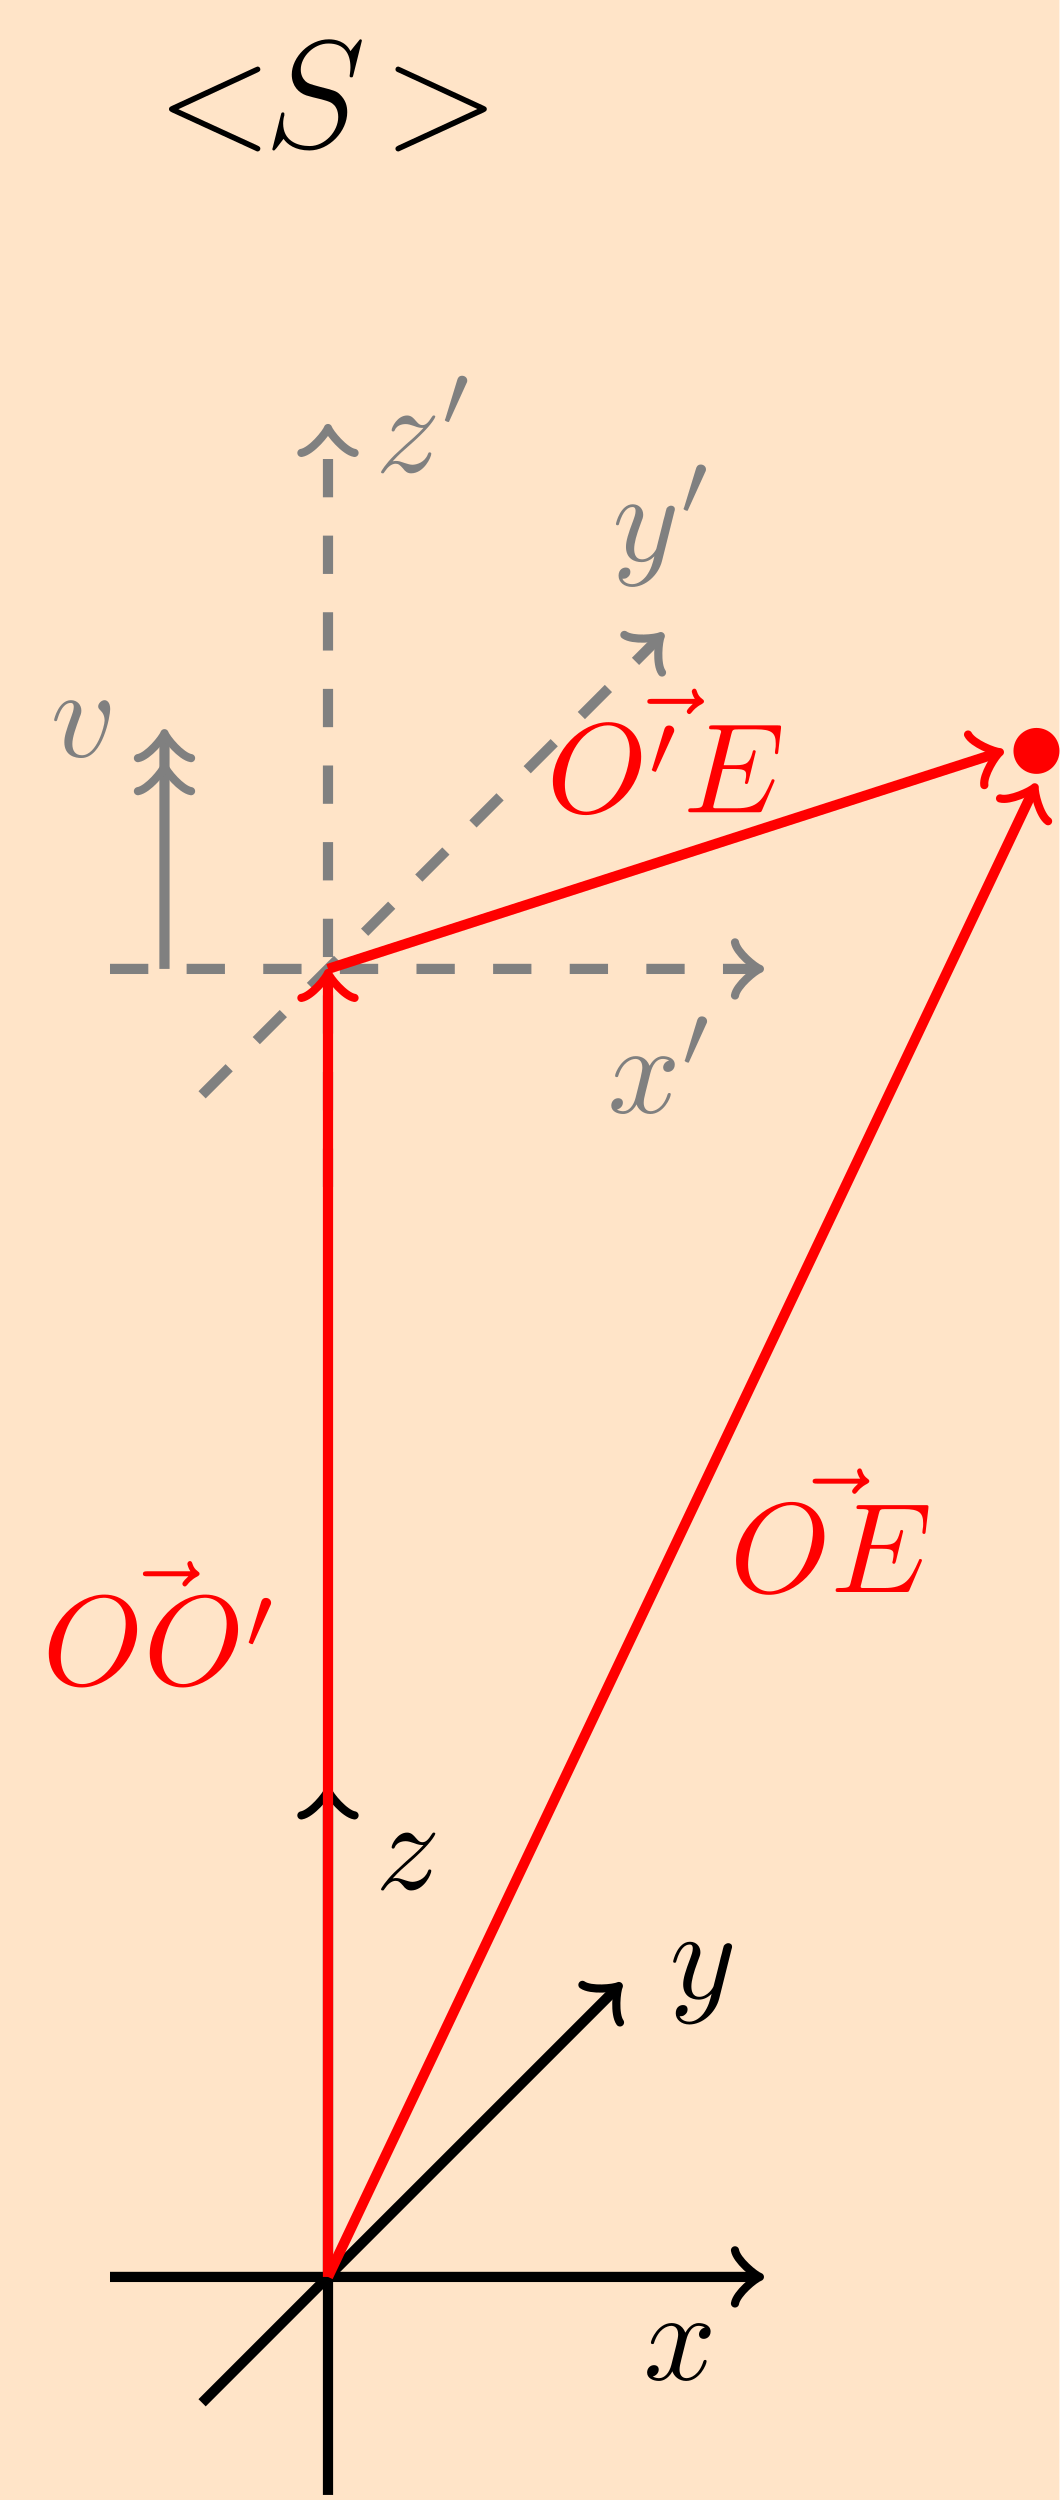
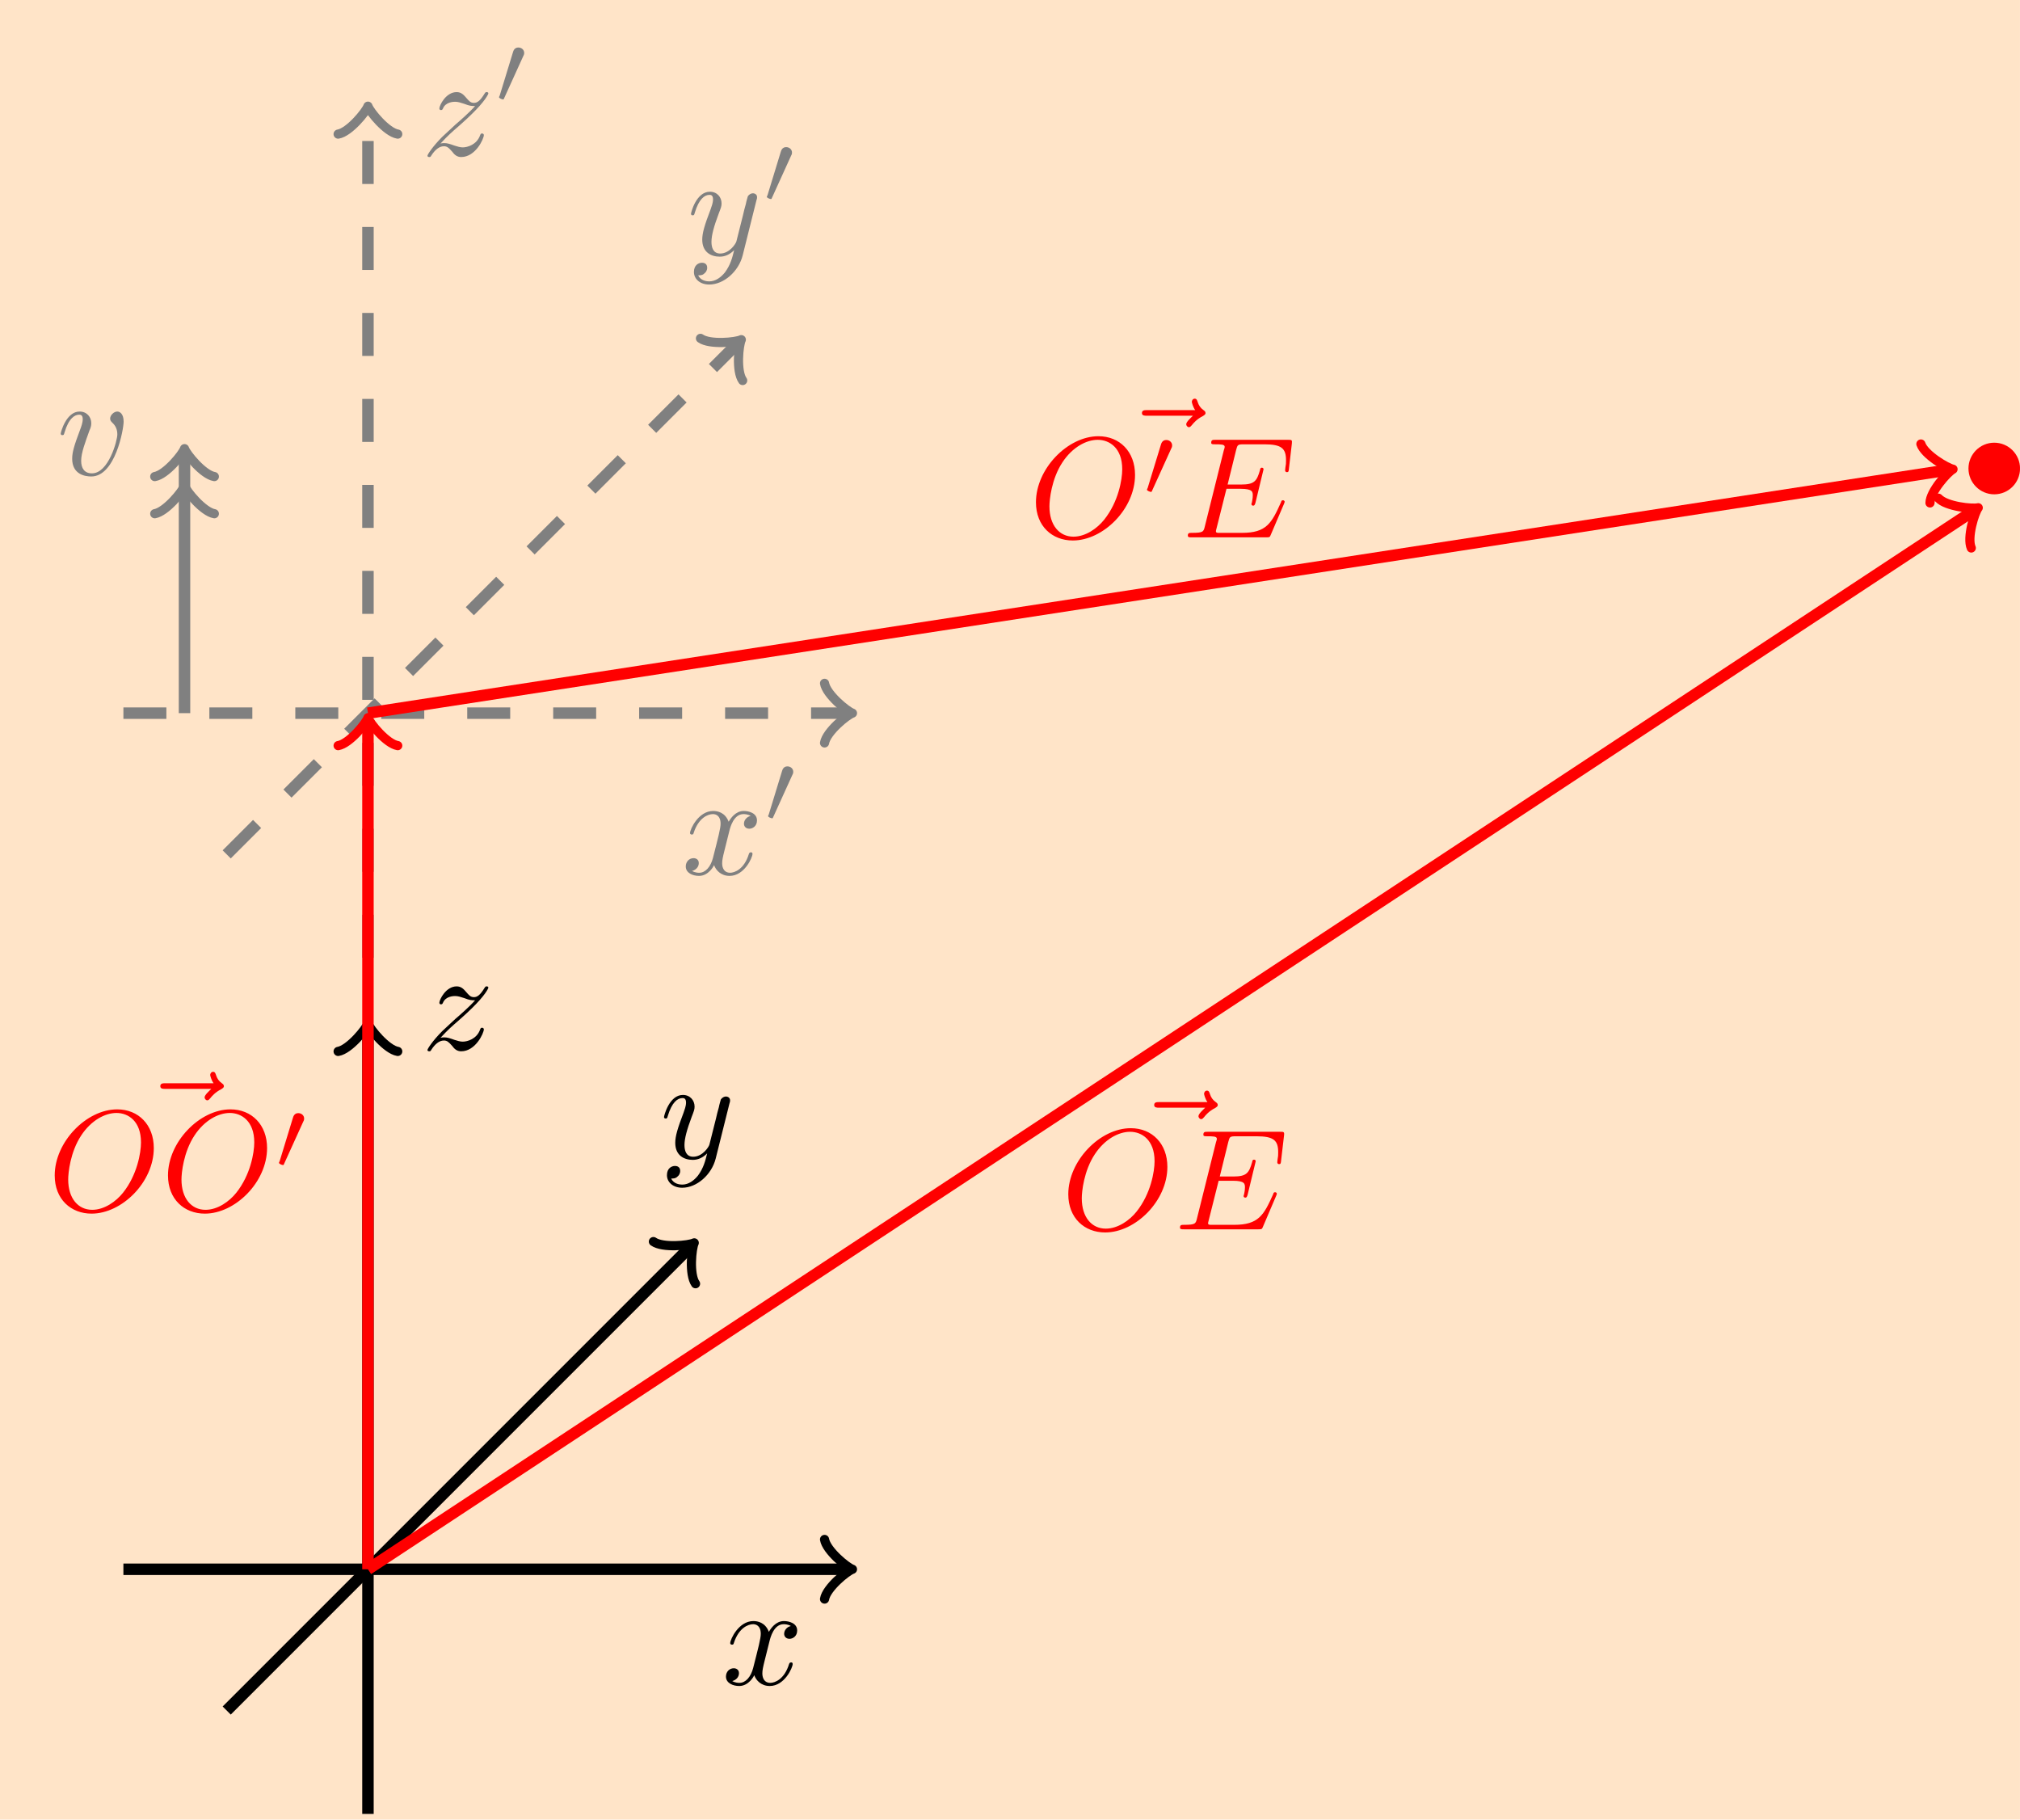
- <svg xmlns="http://www.w3.org/2000/svg" xmlns:xlink="http://www.w3.org/1999/xlink" width="82.656pt" height="195.049pt" viewBox="0 0 82.656 195.049" version="1.1">
+ <svg xmlns="http://www.w3.org/2000/svg" xmlns:xlink="http://www.w3.org/1999/xlink" width="140.482pt" height="126.518pt" viewBox="0 0 140.482 126.518" version="1.1">
  <defs>
    <g>
      <symbol overflow="visible" id="glyph0-0">
        <path style="stroke:none;" d="" />
      </symbol>
      <symbol overflow="visible" id="glyph0-1">
-         <path style="stroke:none;" d="M 7.875 -5.828 C 8.094 -5.922 8.109 -6 8.109 -6.078 C 8.109 -6.203 8.016 -6.297 7.891 -6.297 C 7.859 -6.297 7.859 -6.281 7.688 -6.219 L 1.219 -3.234 C 1 -3.141 0.984 -3.062 0.984 -2.984 C 0.984 -2.906 0.984 -2.828 1.219 -2.719 L 7.688 0.25 C 7.844 0.328 7.859 0.328 7.891 0.328 C 8.016 0.328 8.109 0.234 8.109 0.109 C 8.109 0.031 8.094 -0.047 7.875 -0.141 L 1.719 -2.969 Z M 7.875 -5.828 " />
+         <path style="stroke:none;" d="M 3.328 -3.016 C 3.391 -3.266 3.625 -4.188 4.312 -4.188 C 4.359 -4.188 4.609 -4.188 4.812 -4.062 C 4.531 -4 4.344 -3.766 4.344 -3.516 C 4.344 -3.359 4.453 -3.172 4.719 -3.172 C 4.938 -3.172 5.25 -3.344 5.25 -3.75 C 5.25 -4.266 4.672 -4.406 4.328 -4.406 C 3.75 -4.406 3.406 -3.875 3.281 -3.656 C 3.031 -4.312 2.5 -4.406 2.203 -4.406 C 1.172 -4.406 0.594 -3.125 0.594 -2.875 C 0.594 -2.766 0.703 -2.766 0.719 -2.766 C 0.797 -2.766 0.828 -2.797 0.844 -2.875 C 1.188 -3.938 1.844 -4.188 2.188 -4.188 C 2.375 -4.188 2.719 -4.094 2.719 -3.516 C 2.719 -3.203 2.547 -2.547 2.188 -1.141 C 2.031 -0.531 1.672 -0.109 1.234 -0.109 C 1.172 -0.109 0.953 -0.109 0.734 -0.234 C 0.984 -0.297 1.203 -0.5 1.203 -0.781 C 1.203 -1.047 0.984 -1.125 0.844 -1.125 C 0.531 -1.125 0.297 -0.875 0.297 -0.547 C 0.297 -0.094 0.781 0.109 1.219 0.109 C 1.891 0.109 2.25 -0.594 2.266 -0.641 C 2.391 -0.281 2.75 0.109 3.344 0.109 C 4.375 0.109 4.938 -1.172 4.938 -1.422 C 4.938 -1.531 4.859 -1.531 4.828 -1.531 C 4.734 -1.531 4.719 -1.484 4.688 -1.422 C 4.359 -0.344 3.688 -0.109 3.375 -0.109 C 2.984 -0.109 2.828 -0.422 2.828 -0.766 C 2.828 -0.984 2.875 -1.203 2.984 -1.641 Z M 3.328 -3.016 " />
      </symbol>
      <symbol overflow="visible" id="glyph0-2">
-         <path style="stroke:none;" d="M 7.594 -8.312 C 7.594 -8.422 7.5 -8.422 7.484 -8.422 C 7.438 -8.422 7.422 -8.406 7.281 -8.219 C 7.203 -8.141 6.719 -7.516 6.703 -7.5 C 6.312 -8.281 5.516 -8.422 5.016 -8.422 C 3.5 -8.422 2.125 -7.031 2.125 -5.672 C 2.125 -4.781 2.672 -4.25 3.25 -4.047 C 3.375 -4 4.094 -3.812 4.453 -3.734 C 5.062 -3.562 5.219 -3.516 5.469 -3.25 C 5.516 -3.188 5.75 -2.922 5.75 -2.359 C 5.75 -1.25 4.719 -0.094 3.531 -0.094 C 2.547 -0.094 1.453 -0.516 1.453 -1.859 C 1.453 -2.078 1.5 -2.359 1.547 -2.484 C 1.547 -2.516 1.547 -2.578 1.547 -2.609 C 1.547 -2.656 1.531 -2.719 1.438 -2.719 C 1.328 -2.719 1.312 -2.688 1.266 -2.484 L 0.656 -0.031 C 0.656 -0.031 0.609 0.125 0.609 0.141 C 0.609 0.25 0.703 0.25 0.734 0.25 C 0.781 0.25 0.781 0.234 0.938 0.062 L 1.484 -0.656 C 1.766 -0.234 2.391 0.25 3.5 0.25 C 5.047 0.25 6.453 -1.25 6.453 -2.734 C 6.453 -3.234 6.328 -3.688 5.875 -4.125 C 5.625 -4.375 5.422 -4.438 4.312 -4.719 C 3.516 -4.938 3.406 -4.969 3.188 -5.156 C 2.984 -5.359 2.828 -5.656 2.828 -6.062 C 2.828 -7.062 3.844 -8.094 4.984 -8.094 C 6.156 -8.094 6.703 -7.375 6.703 -6.234 C 6.703 -5.922 6.641 -5.609 6.641 -5.562 C 6.641 -5.453 6.734 -5.453 6.781 -5.453 C 6.891 -5.453 6.891 -5.484 6.938 -5.672 Z M 7.594 -8.312 " />
+         <path style="stroke:none;" d="M 1.328 -0.828 C 1.859 -1.406 2.156 -1.656 2.516 -1.969 C 2.516 -1.969 3.125 -2.5 3.484 -2.859 C 4.438 -3.781 4.656 -4.266 4.656 -4.312 C 4.656 -4.406 4.562 -4.406 4.547 -4.406 C 4.469 -4.406 4.453 -4.391 4.391 -4.297 C 4.094 -3.812 3.891 -3.656 3.656 -3.656 C 3.406 -3.656 3.297 -3.812 3.141 -3.984 C 2.953 -4.203 2.781 -4.406 2.453 -4.406 C 1.703 -4.406 1.25 -3.484 1.25 -3.266 C 1.25 -3.219 1.281 -3.156 1.359 -3.156 C 1.453 -3.156 1.469 -3.203 1.5 -3.266 C 1.688 -3.734 2.266 -3.734 2.344 -3.734 C 2.547 -3.734 2.734 -3.672 2.969 -3.594 C 3.375 -3.438 3.484 -3.438 3.734 -3.438 C 3.375 -3.016 2.547 -2.297 2.359 -2.141 L 1.453 -1.297 C 0.781 -0.625 0.422 -0.062 0.422 0.016 C 0.422 0.109 0.531 0.109 0.547 0.109 C 0.625 0.109 0.641 0.094 0.703 -0.016 C 0.938 -0.375 1.234 -0.641 1.562 -0.641 C 1.781 -0.641 1.891 -0.547 2.141 -0.266 C 2.297 -0.047 2.484 0.109 2.766 0.109 C 3.766 0.109 4.344 -1.156 4.344 -1.422 C 4.344 -1.469 4.297 -1.531 4.219 -1.531 C 4.125 -1.531 4.109 -1.469 4.078 -1.391 C 3.844 -0.75 3.203 -0.562 2.875 -0.562 C 2.688 -0.562 2.5 -0.625 2.297 -0.688 C 1.953 -0.812 1.797 -0.859 1.594 -0.859 C 1.578 -0.859 1.422 -0.859 1.328 -0.828 Z M 1.328 -0.828 " />
      </symbol>
      <symbol overflow="visible" id="glyph0-3">
-         <path style="stroke:none;" d="M 7.875 -2.719 C 8.109 -2.828 8.109 -2.906 8.109 -2.984 C 8.109 -3.062 8.094 -3.141 7.875 -3.234 L 1.406 -6.219 C 1.25 -6.281 1.234 -6.297 1.203 -6.297 C 1.062 -6.297 0.984 -6.188 0.984 -6.078 C 0.984 -5.938 1.078 -5.891 1.234 -5.828 L 7.375 -2.984 L 1.219 -0.141 C 0.984 -0.031 0.984 0.047 0.984 0.125 C 0.984 0.219 1.062 0.328 1.203 0.328 C 1.234 0.328 1.25 0.328 1.406 0.25 Z M 7.875 -2.719 " />
+         <path style="stroke:none;" d="M 4.844 -3.797 C 4.891 -3.938 4.891 -3.953 4.891 -4.031 C 4.891 -4.203 4.75 -4.297 4.594 -4.297 C 4.5 -4.297 4.344 -4.234 4.25 -4.094 C 4.234 -4.031 4.141 -3.734 4.109 -3.547 C 4.031 -3.297 3.969 -3.016 3.906 -2.75 L 3.453 -0.953 C 3.422 -0.812 2.984 -0.109 2.328 -0.109 C 1.828 -0.109 1.719 -0.547 1.719 -0.922 C 1.719 -1.375 1.891 -2 2.219 -2.875 C 2.375 -3.281 2.422 -3.391 2.422 -3.594 C 2.422 -4.031 2.109 -4.406 1.609 -4.406 C 0.656 -4.406 0.297 -2.953 0.297 -2.875 C 0.297 -2.766 0.391 -2.766 0.406 -2.766 C 0.516 -2.766 0.516 -2.797 0.562 -2.953 C 0.844 -3.891 1.234 -4.188 1.578 -4.188 C 1.656 -4.188 1.828 -4.188 1.828 -3.875 C 1.828 -3.625 1.719 -3.359 1.656 -3.172 C 1.25 -2.109 1.078 -1.547 1.078 -1.078 C 1.078 -0.188 1.703 0.109 2.297 0.109 C 2.688 0.109 3.016 -0.062 3.297 -0.344 C 3.172 0.172 3.047 0.672 2.656 1.203 C 2.391 1.531 2.016 1.828 1.562 1.828 C 1.422 1.828 0.969 1.797 0.797 1.406 C 0.953 1.406 1.094 1.406 1.219 1.281 C 1.328 1.203 1.422 1.062 1.422 0.875 C 1.422 0.562 1.156 0.531 1.062 0.531 C 0.828 0.531 0.5 0.688 0.5 1.172 C 0.5 1.672 0.938 2.047 1.562 2.047 C 2.578 2.047 3.609 1.141 3.891 0.016 Z M 4.844 -3.797 " />
+       </symbol>
+       <symbol overflow="visible" id="glyph0-4">
+         <path style="stroke:none;" d="M 4.672 -3.703 C 4.672 -4.25 4.406 -4.406 4.234 -4.406 C 3.984 -4.406 3.734 -4.141 3.734 -3.922 C 3.734 -3.797 3.781 -3.734 3.891 -3.625 C 4.109 -3.422 4.234 -3.172 4.234 -2.812 C 4.234 -2.391 3.625 -0.109 2.469 -0.109 C 1.953 -0.109 1.719 -0.453 1.719 -0.984 C 1.719 -1.531 2 -2.266 2.297 -3.094 C 2.375 -3.266 2.422 -3.406 2.422 -3.594 C 2.422 -4.031 2.109 -4.406 1.609 -4.406 C 0.672 -4.406 0.297 -2.953 0.297 -2.875 C 0.297 -2.766 0.391 -2.766 0.406 -2.766 C 0.516 -2.766 0.516 -2.797 0.562 -2.953 C 0.859 -3.953 1.281 -4.188 1.578 -4.188 C 1.656 -4.188 1.828 -4.188 1.828 -3.875 C 1.828 -3.625 1.719 -3.344 1.656 -3.172 C 1.219 -2.016 1.094 -1.562 1.094 -1.125 C 1.094 -0.047 1.969 0.109 2.422 0.109 C 4.094 0.109 4.672 -3.188 4.672 -3.703 Z M 4.672 -3.703 " />
+       </symbol>
+       <symbol overflow="visible" id="glyph0-5">
+         <path style="stroke:none;" d="M 5.359 -5.938 C 5.219 -5.797 4.891 -5.516 4.891 -5.344 C 4.891 -5.25 4.984 -5.141 5.078 -5.141 C 5.172 -5.141 5.219 -5.219 5.281 -5.281 C 5.391 -5.422 5.625 -5.703 6.062 -5.922 C 6.125 -5.969 6.234 -6.016 6.234 -6.125 C 6.234 -6.234 6.156 -6.281 6.094 -6.328 C 5.875 -6.484 5.766 -6.656 5.688 -6.891 C 5.656 -6.984 5.625 -7.125 5.484 -7.125 C 5.344 -7.125 5.281 -6.984 5.281 -6.906 C 5.281 -6.859 5.359 -6.547 5.516 -6.328 L 2.156 -6.328 C 2 -6.328 1.812 -6.328 1.812 -6.125 C 1.812 -5.938 2 -5.938 2.156 -5.938 Z M 5.359 -5.938 " />
+       </symbol>
+       <symbol overflow="visible" id="glyph0-6">
+         <path style="stroke:none;" d="M 7.375 -4.344 C 7.375 -5.953 6.312 -7.031 4.828 -7.031 C 2.688 -7.031 0.484 -4.766 0.484 -2.438 C 0.484 -0.781 1.609 0.219 3.047 0.219 C 5.156 0.219 7.375 -1.969 7.375 -4.344 Z M 3.094 -0.047 C 2.109 -0.047 1.422 -0.844 1.422 -2.156 C 1.422 -2.609 1.562 -4.062 2.328 -5.219 C 3.016 -6.266 3.984 -6.781 4.781 -6.781 C 5.594 -6.781 6.484 -6.219 6.484 -4.734 C 6.484 -4.016 6.219 -2.469 5.234 -1.234 C 4.75 -0.625 3.938 -0.047 3.094 -0.047 Z M 3.094 -0.047 " />
+       </symbol>
+       <symbol overflow="visible" id="glyph0-7">
+         <path style="stroke:none;" d="M 7.062 -2.328 C 7.078 -2.375 7.109 -2.438 7.109 -2.469 C 7.109 -2.469 7.109 -2.578 6.984 -2.578 C 6.891 -2.578 6.875 -2.516 6.859 -2.453 C 6.203 -0.984 5.844 -0.312 4.141 -0.312 L 2.688 -0.312 C 2.547 -0.312 2.516 -0.312 2.469 -0.312 C 2.359 -0.328 2.328 -0.344 2.328 -0.422 C 2.328 -0.453 2.328 -0.469 2.375 -0.641 L 3.062 -3.375 L 4.047 -3.375 C 4.891 -3.375 4.891 -3.156 4.891 -2.906 C 4.891 -2.844 4.891 -2.719 4.828 -2.422 C 4.812 -2.375 4.797 -2.344 4.797 -2.312 C 4.797 -2.266 4.828 -2.203 4.922 -2.203 C 5 -2.203 5.031 -2.25 5.078 -2.406 L 5.641 -4.734 C 5.641 -4.797 5.594 -4.844 5.516 -4.844 C 5.438 -4.844 5.406 -4.781 5.391 -4.672 C 5.172 -3.906 5 -3.672 4.078 -3.672 L 3.141 -3.672 L 3.734 -6.078 C 3.828 -6.438 3.844 -6.469 4.281 -6.469 L 5.688 -6.469 C 6.891 -6.469 7.203 -6.188 7.203 -5.359 C 7.203 -5.125 7.203 -5.109 7.156 -4.828 C 7.156 -4.781 7.141 -4.703 7.141 -4.656 C 7.141 -4.609 7.172 -4.531 7.266 -4.531 C 7.375 -4.531 7.391 -4.594 7.406 -4.781 L 7.609 -6.516 C 7.641 -6.781 7.594 -6.781 7.344 -6.781 L 2.297 -6.781 C 2.109 -6.781 2 -6.781 2 -6.578 C 2 -6.469 2.094 -6.469 2.281 -6.469 C 2.656 -6.469 2.938 -6.469 2.938 -6.297 C 2.938 -6.25 2.938 -6.234 2.875 -6.047 L 1.562 -0.781 C 1.469 -0.391 1.453 -0.312 0.656 -0.312 C 0.484 -0.312 0.375 -0.312 0.375 -0.125 C 0.375 0 0.469 0 0.656 0 L 5.828 0 C 6.062 0 6.078 -0.016 6.141 -0.172 Z M 7.062 -2.328 " />
      </symbol>
      <symbol overflow="visible" id="glyph1-0">
        <path style="stroke:none;" d="" />
      </symbol>
      <symbol overflow="visible" id="glyph1-1">
-         <path style="stroke:none;" d="M 3.328 -3.016 C 3.391 -3.266 3.625 -4.188 4.312 -4.188 C 4.359 -4.188 4.609 -4.188 4.812 -4.062 C 4.531 -4 4.344 -3.766 4.344 -3.516 C 4.344 -3.359 4.453 -3.172 4.719 -3.172 C 4.938 -3.172 5.25 -3.344 5.25 -3.75 C 5.25 -4.266 4.672 -4.406 4.328 -4.406 C 3.75 -4.406 3.406 -3.875 3.281 -3.656 C 3.031 -4.312 2.5 -4.406 2.203 -4.406 C 1.172 -4.406 0.594 -3.125 0.594 -2.875 C 0.594 -2.766 0.703 -2.766 0.719 -2.766 C 0.797 -2.766 0.828 -2.797 0.844 -2.875 C 1.188 -3.938 1.844 -4.188 2.188 -4.188 C 2.375 -4.188 2.719 -4.094 2.719 -3.516 C 2.719 -3.203 2.547 -2.547 2.188 -1.141 C 2.031 -0.531 1.672 -0.109 1.234 -0.109 C 1.172 -0.109 0.953 -0.109 0.734 -0.234 C 0.984 -0.297 1.203 -0.5 1.203 -0.781 C 1.203 -1.047 0.984 -1.125 0.844 -1.125 C 0.531 -1.125 0.297 -0.875 0.297 -0.547 C 0.297 -0.094 0.781 0.109 1.219 0.109 C 1.891 0.109 2.25 -0.594 2.266 -0.641 C 2.391 -0.281 2.75 0.109 3.344 0.109 C 4.375 0.109 4.938 -1.172 4.938 -1.422 C 4.938 -1.531 4.859 -1.531 4.828 -1.531 C 4.734 -1.531 4.719 -1.484 4.688 -1.422 C 4.359 -0.344 3.688 -0.109 3.375 -0.109 C 2.984 -0.109 2.828 -0.422 2.828 -0.766 C 2.828 -0.984 2.875 -1.203 2.984 -1.641 Z M 3.328 -3.016 " />
-       </symbol>
-       <symbol overflow="visible" id="glyph1-2">
-         <path style="stroke:none;" d="M 1.328 -0.828 C 1.859 -1.406 2.156 -1.656 2.516 -1.969 C 2.516 -1.969 3.125 -2.5 3.484 -2.859 C 4.438 -3.781 4.656 -4.266 4.656 -4.312 C 4.656 -4.406 4.562 -4.406 4.547 -4.406 C 4.469 -4.406 4.453 -4.391 4.391 -4.297 C 4.094 -3.812 3.891 -3.656 3.656 -3.656 C 3.406 -3.656 3.297 -3.812 3.141 -3.984 C 2.953 -4.203 2.781 -4.406 2.453 -4.406 C 1.703 -4.406 1.25 -3.484 1.25 -3.266 C 1.25 -3.219 1.281 -3.156 1.359 -3.156 C 1.453 -3.156 1.469 -3.203 1.5 -3.266 C 1.688 -3.734 2.266 -3.734 2.344 -3.734 C 2.547 -3.734 2.734 -3.672 2.969 -3.594 C 3.375 -3.438 3.484 -3.438 3.734 -3.438 C 3.375 -3.016 2.547 -2.297 2.359 -2.141 L 1.453 -1.297 C 0.781 -0.625 0.422 -0.062 0.422 0.016 C 0.422 0.109 0.531 0.109 0.547 0.109 C 0.625 0.109 0.641 0.094 0.703 -0.016 C 0.938 -0.375 1.234 -0.641 1.562 -0.641 C 1.781 -0.641 1.891 -0.547 2.141 -0.266 C 2.297 -0.047 2.484 0.109 2.766 0.109 C 3.766 0.109 4.344 -1.156 4.344 -1.422 C 4.344 -1.469 4.297 -1.531 4.219 -1.531 C 4.125 -1.531 4.109 -1.469 4.078 -1.391 C 3.844 -0.75 3.203 -0.562 2.875 -0.562 C 2.688 -0.562 2.5 -0.625 2.297 -0.688 C 1.953 -0.812 1.797 -0.859 1.594 -0.859 C 1.578 -0.859 1.422 -0.859 1.328 -0.828 Z M 1.328 -0.828 " />
-       </symbol>
-       <symbol overflow="visible" id="glyph1-3">
-         <path style="stroke:none;" d="M 4.844 -3.797 C 4.891 -3.938 4.891 -3.953 4.891 -4.031 C 4.891 -4.203 4.75 -4.297 4.594 -4.297 C 4.5 -4.297 4.344 -4.234 4.25 -4.094 C 4.234 -4.031 4.141 -3.734 4.109 -3.547 C 4.031 -3.297 3.969 -3.016 3.906 -2.75 L 3.453 -0.953 C 3.422 -0.812 2.984 -0.109 2.328 -0.109 C 1.828 -0.109 1.719 -0.547 1.719 -0.922 C 1.719 -1.375 1.891 -2 2.219 -2.875 C 2.375 -3.281 2.422 -3.391 2.422 -3.594 C 2.422 -4.031 2.109 -4.406 1.609 -4.406 C 0.656 -4.406 0.297 -2.953 0.297 -2.875 C 0.297 -2.766 0.391 -2.766 0.406 -2.766 C 0.516 -2.766 0.516 -2.797 0.562 -2.953 C 0.844 -3.891 1.234 -4.188 1.578 -4.188 C 1.656 -4.188 1.828 -4.188 1.828 -3.875 C 1.828 -3.625 1.719 -3.359 1.656 -3.172 C 1.25 -2.109 1.078 -1.547 1.078 -1.078 C 1.078 -0.188 1.703 0.109 2.297 0.109 C 2.688 0.109 3.016 -0.062 3.297 -0.344 C 3.172 0.172 3.047 0.672 2.656 1.203 C 2.391 1.531 2.016 1.828 1.562 1.828 C 1.422 1.828 0.969 1.797 0.797 1.406 C 0.953 1.406 1.094 1.406 1.219 1.281 C 1.328 1.203 1.422 1.062 1.422 0.875 C 1.422 0.562 1.156 0.531 1.062 0.531 C 0.828 0.531 0.5 0.688 0.5 1.172 C 0.5 1.672 0.938 2.047 1.562 2.047 C 2.578 2.047 3.609 1.141 3.891 0.016 Z M 4.844 -3.797 " />
-       </symbol>
-       <symbol overflow="visible" id="glyph1-4">
-         <path style="stroke:none;" d="M 4.672 -3.703 C 4.672 -4.25 4.406 -4.406 4.234 -4.406 C 3.984 -4.406 3.734 -4.141 3.734 -3.922 C 3.734 -3.797 3.781 -3.734 3.891 -3.625 C 4.109 -3.422 4.234 -3.172 4.234 -2.812 C 4.234 -2.391 3.625 -0.109 2.469 -0.109 C 1.953 -0.109 1.719 -0.453 1.719 -0.984 C 1.719 -1.531 2 -2.266 2.297 -3.094 C 2.375 -3.266 2.422 -3.406 2.422 -3.594 C 2.422 -4.031 2.109 -4.406 1.609 -4.406 C 0.672 -4.406 0.297 -2.953 0.297 -2.875 C 0.297 -2.766 0.391 -2.766 0.406 -2.766 C 0.516 -2.766 0.516 -2.797 0.562 -2.953 C 0.859 -3.953 1.281 -4.188 1.578 -4.188 C 1.656 -4.188 1.828 -4.188 1.828 -3.875 C 1.828 -3.625 1.719 -3.344 1.656 -3.172 C 1.219 -2.016 1.094 -1.562 1.094 -1.125 C 1.094 -0.047 1.969 0.109 2.422 0.109 C 4.094 0.109 4.672 -3.188 4.672 -3.703 Z M 4.672 -3.703 " />
-       </symbol>
-       <symbol overflow="visible" id="glyph1-5">
-         <path style="stroke:none;" d="M 5.359 -5.938 C 5.219 -5.797 4.891 -5.516 4.891 -5.344 C 4.891 -5.25 4.984 -5.141 5.078 -5.141 C 5.172 -5.141 5.219 -5.219 5.281 -5.281 C 5.391 -5.422 5.625 -5.703 6.062 -5.922 C 6.125 -5.969 6.234 -6.016 6.234 -6.125 C 6.234 -6.234 6.156 -6.281 6.094 -6.328 C 5.875 -6.484 5.766 -6.656 5.688 -6.891 C 5.656 -6.984 5.625 -7.125 5.484 -7.125 C 5.344 -7.125 5.281 -6.984 5.281 -6.906 C 5.281 -6.859 5.359 -6.547 5.516 -6.328 L 2.156 -6.328 C 2 -6.328 1.812 -6.328 1.812 -6.125 C 1.812 -5.938 2 -5.938 2.156 -5.938 Z M 5.359 -5.938 " />
-       </symbol>
-       <symbol overflow="visible" id="glyph1-6">
-         <path style="stroke:none;" d="M 7.375 -4.344 C 7.375 -5.953 6.312 -7.031 4.828 -7.031 C 2.688 -7.031 0.484 -4.766 0.484 -2.438 C 0.484 -0.781 1.609 0.219 3.047 0.219 C 5.156 0.219 7.375 -1.969 7.375 -4.344 Z M 3.094 -0.047 C 2.109 -0.047 1.422 -0.844 1.422 -2.156 C 1.422 -2.609 1.562 -4.062 2.328 -5.219 C 3.016 -6.266 3.984 -6.781 4.781 -6.781 C 5.594 -6.781 6.484 -6.219 6.484 -4.734 C 6.484 -4.016 6.219 -2.469 5.234 -1.234 C 4.75 -0.625 3.938 -0.047 3.094 -0.047 Z M 3.094 -0.047 " />
-       </symbol>
-       <symbol overflow="visible" id="glyph1-7">
-         <path style="stroke:none;" d="M 7.062 -2.328 C 7.078 -2.375 7.109 -2.438 7.109 -2.469 C 7.109 -2.469 7.109 -2.578 6.984 -2.578 C 6.891 -2.578 6.875 -2.516 6.859 -2.453 C 6.203 -0.984 5.844 -0.312 4.141 -0.312 L 2.688 -0.312 C 2.547 -0.312 2.516 -0.312 2.469 -0.312 C 2.359 -0.328 2.328 -0.344 2.328 -0.422 C 2.328 -0.453 2.328 -0.469 2.375 -0.641 L 3.062 -3.375 L 4.047 -3.375 C 4.891 -3.375 4.891 -3.156 4.891 -2.906 C 4.891 -2.844 4.891 -2.719 4.828 -2.422 C 4.812 -2.375 4.797 -2.344 4.797 -2.312 C 4.797 -2.266 4.828 -2.203 4.922 -2.203 C 5 -2.203 5.031 -2.25 5.078 -2.406 L 5.641 -4.734 C 5.641 -4.797 5.594 -4.844 5.516 -4.844 C 5.438 -4.844 5.406 -4.781 5.391 -4.672 C 5.172 -3.906 5 -3.672 4.078 -3.672 L 3.141 -3.672 L 3.734 -6.078 C 3.828 -6.438 3.844 -6.469 4.281 -6.469 L 5.688 -6.469 C 6.891 -6.469 7.203 -6.188 7.203 -5.359 C 7.203 -5.125 7.203 -5.109 7.156 -4.828 C 7.156 -4.781 7.141 -4.703 7.141 -4.656 C 7.141 -4.609 7.172 -4.531 7.266 -4.531 C 7.375 -4.531 7.391 -4.594 7.406 -4.781 L 7.609 -6.516 C 7.641 -6.781 7.594 -6.781 7.344 -6.781 L 2.297 -6.781 C 2.109 -6.781 2 -6.781 2 -6.578 C 2 -6.469 2.094 -6.469 2.281 -6.469 C 2.656 -6.469 2.938 -6.469 2.938 -6.297 C 2.938 -6.25 2.938 -6.234 2.875 -6.047 L 1.562 -0.781 C 1.469 -0.391 1.453 -0.312 0.656 -0.312 C 0.484 -0.312 0.375 -0.312 0.375 -0.125 C 0.375 0 0.469 0 0.656 0 L 5.828 0 C 6.062 0 6.078 -0.016 6.141 -0.172 Z M 7.062 -2.328 " />
-       </symbol>
-       <symbol overflow="visible" id="glyph2-0">
-         <path style="stroke:none;" d="" />
-       </symbol>
-       <symbol overflow="visible" id="glyph2-1">
        <path style="stroke:none;" d="M 2.016 -3.297 C 2.078 -3.406 2.078 -3.469 2.078 -3.516 C 2.078 -3.734 1.891 -3.891 1.672 -3.891 C 1.406 -3.891 1.328 -3.672 1.297 -3.562 L 0.375 -0.547 C 0.359 -0.531 0.328 -0.453 0.328 -0.438 C 0.328 -0.359 0.547 -0.281 0.609 -0.281 C 0.656 -0.281 0.656 -0.297 0.703 -0.406 Z M 2.016 -3.297 " />
      </symbol>
    </g>
    <clipPath id="clip1">
-       <path d="M 25 139 L 26 139 L 26 195.051 L 25 195.051 Z M 25 139 " />
+       <path d="M 0 0 L 140.48 0 L 140.48 126.52 L 0 126.52 Z M 0 0 " />
    </clipPath>
    <clipPath id="clip2">
-       <path d="M 4 143 L 60 143 L 60 195.051 L 4 195.051 Z M 4 143 " />
+       <path d="M 25 71 L 26 71 L 26 126.52 L 25 126.52 Z M 25 71 " />
    </clipPath>
    <clipPath id="clip3">
-       <path d="M 79 56 L 82.656 56 L 82.656 61 L 79 61 Z M 79 56 " />
+       <path d="M 4 75 L 60 75 L 60 126.52 L 4 126.52 Z M 4 75 " />
    </clipPath>
    <clipPath id="clip4">
-       <path d="M 14 50 L 82.656 50 L 82.656 189 L 14 189 Z M 14 50 " />
+       <path d="M 136 30 L 140.48 30 L 140.48 35 L 136 35 Z M 136 30 " />
    </clipPath>
    <clipPath id="clip5">
-       <path d="M 77 61 L 82.656 61 L 82.656 65 L 77 65 Z M 77 61 " />
+       <path d="M 14 24 L 140.48 24 L 140.48 121 L 14 121 Z M 14 24 " />
    </clipPath>
    <clipPath id="clip6">
-       <path d="M 14 47 L 82.656 47 L 82.656 87 L 14 87 Z M 14 47 " />
+       <path d="M 14 21 L 140.48 21 L 140.48 61 L 14 61 Z M 14 21 " />
    </clipPath>
  </defs>
  <g id="surface1">
-     <path style=" stroke:none;fill-rule:nonzero;fill:rgb(100%,89.412%,78.432%);fill-opacity:1;" d="M 0 195.051 L 82.656 195.051 L 82.656 0 L 0 0 Z M 0 195.051 " />
+     <g clip-path="url(#clip1)" clip-rule="nonzero">
+       <path style=" stroke:none;fill-rule:nonzero;fill:rgb(100%,89.412%,78.432%);fill-opacity:1;" d="M 0 126.52 L 140.48 126.52 L 140.48 0 L 0 0 Z M 0 126.52 " />
+     </g>
+     <path style="fill:none;stroke-width:0.797;stroke-linecap:butt;stroke-linejoin:miter;stroke:rgb(0%,0%,0%);stroke-opacity:1;stroke-miterlimit:10;" d="M 127.562 -0.001 L 177.878 -0.001 " transform="matrix(1,0,0,-1,-118.98,109.112)" />
+     <path style="fill:none;stroke-width:0.638;stroke-linecap:round;stroke-linejoin:round;stroke:rgb(0%,0%,0%);stroke-opacity:1;stroke-miterlimit:10;" d="M -1.554 2.073 C -1.425 1.296 0 0.128 0.387 -0.001 C 0 -0.13 -1.425 -1.294 -1.554 -2.072 " transform="matrix(1,0,0,-1,58.89804,109.112)" />
    <g style="fill:rgb(0%,0%,0%);fill-opacity:1;">
-       <use xlink:href="#glyph0-1" x="12.202" y="11.489" />
-     </g>
-     <g style="fill:rgb(0%,0%,0%);fill-opacity:1;">
-       <use xlink:href="#glyph0-2" x="20.638" y="11.489" />
-     </g>
-     <g style="fill:rgb(0%,0%,0%);fill-opacity:1;">
-       <use xlink:href="#glyph0-3" x="29.869" y="11.489" />
-     </g>
-     <path style="fill:none;stroke-width:0.797;stroke-linecap:butt;stroke-linejoin:miter;stroke:rgb(0%,0%,0%);stroke-opacity:1;stroke-miterlimit:10;" d="M 127.562 -0.002 L 177.878 -0.002 " transform="matrix(1,0,0,-1,-118.98,177.643)" />
-     <path style="fill:none;stroke-width:0.638;stroke-linecap:round;stroke-linejoin:round;stroke:rgb(0%,0%,0%);stroke-opacity:1;stroke-miterlimit:10;" d="M -1.554 2.073 C -1.425 1.295 0 0.131 0.387 -0.002 C 0 -0.13 -1.425 -1.294 -1.554 -2.072 " transform="matrix(1,0,0,-1,58.89804,177.643)" />
-     <g style="fill:rgb(0%,0%,0%);fill-opacity:1;">
-       <use xlink:href="#glyph1-1" x="50.19" y="185.651" />
-     </g>
-     <g clip-path="url(#clip1)" clip-rule="nonzero">
-       <path style="fill:none;stroke-width:0.797;stroke-linecap:butt;stroke-linejoin:miter;stroke:rgb(0%,0%,0%);stroke-opacity:1;stroke-miterlimit:10;" d="M 144.57 -17.009 L 144.57 37.561 " transform="matrix(1,0,0,-1,-118.98,177.643)" />
-     </g>
-     <path style="fill:none;stroke-width:0.638;stroke-linecap:round;stroke-linejoin:round;stroke:rgb(0%,0%,0%);stroke-opacity:1;stroke-miterlimit:10;" d="M -1.554 2.073 C -1.425 1.295 0 0.131 0.387 -0.001 C 0 -0.13 -1.425 -1.294 -1.554 -2.072 " transform="matrix(0,-1,-1,0,25.58844,140.0825)" />
-     <g style="fill:rgb(0%,0%,0%);fill-opacity:1;">
-       <use xlink:href="#glyph1-2" x="29.306" y="147.384" />
+       <use xlink:href="#glyph0-1" x="50.19" y="117.12" />
    </g>
    <g clip-path="url(#clip2)" clip-rule="nonzero">
-       <path style="fill:none;stroke-width:0.797;stroke-linecap:butt;stroke-linejoin:miter;stroke:rgb(0%,0%,0%);stroke-opacity:1;stroke-miterlimit:10;" d="M 134.746 -9.822 L 166.988 22.416 " transform="matrix(1,0,0,-1,-118.98,177.643)" />
+       <path style="fill:none;stroke-width:0.797;stroke-linecap:butt;stroke-linejoin:miter;stroke:rgb(0%,0%,0%);stroke-opacity:1;stroke-miterlimit:10;" d="M 144.57 -17.009 L 144.57 37.561 " transform="matrix(1,0,0,-1,-118.98,109.112)" />
    </g>
-     <path style="fill:none;stroke-width:0.638;stroke-linecap:round;stroke-linejoin:round;stroke:rgb(0%,0%,0%);stroke-opacity:1;stroke-miterlimit:10;" d="M -1.555 2.072 C -1.425 1.296 0 0.131 0.39 0.001 C 0 -0.129 -1.425 -1.295 -1.555 -2.071 " transform="matrix(0.7071,-0.7071,-0.7071,-0.7071,48.00619,155.2253)" />
+     <path style="fill:none;stroke-width:0.638;stroke-linecap:round;stroke-linejoin:round;stroke:rgb(0%,0%,0%);stroke-opacity:1;stroke-miterlimit:10;" d="M -1.554 2.073 C -1.425 1.295 0.001 0.131 0.387 -0.001 C 0.001 -0.13 -1.425 -1.294 -1.554 -2.072 " transform="matrix(0,-1,-1,0,25.58844,71.55148)" />
    <g style="fill:rgb(0%,0%,0%);fill-opacity:1;">
-       <use xlink:href="#glyph1-3" x="52.223" y="155.901" />
+       <use xlink:href="#glyph0-2" x="29.306" y="72.989" />
    </g>
-     <path style="fill:none;stroke-width:0.797;stroke-linecap:butt;stroke-linejoin:miter;stroke:rgb(50%,50%,50%);stroke-opacity:1;stroke-dasharray:2.989,2.989;stroke-miterlimit:10;" d="M 127.562 102.049 L 177.878 102.049 " transform="matrix(1,0,0,-1,-118.98,177.643)" />
-     <path style="fill:none;stroke-width:0.638;stroke-linecap:round;stroke-linejoin:round;stroke:rgb(50%,50%,50%);stroke-opacity:1;stroke-miterlimit:10;" d="M -1.554 2.071 C -1.425 1.294 0 0.13 0.387 0.001 C 0 -0.128 -1.425 -1.296 -1.554 -2.073 " transform="matrix(1,0,0,-1,58.89804,75.59475)" />
+     <g clip-path="url(#clip3)" clip-rule="nonzero">
+       <path style="fill:none;stroke-width:0.797;stroke-linecap:butt;stroke-linejoin:miter;stroke:rgb(0%,0%,0%);stroke-opacity:1;stroke-miterlimit:10;" d="M 134.746 -9.822 L 166.988 22.417 " transform="matrix(1,0,0,-1,-118.98,109.112)" />
+     </g>
+     <path style="fill:none;stroke-width:0.638;stroke-linecap:round;stroke-linejoin:round;stroke:rgb(0%,0%,0%);stroke-opacity:1;stroke-miterlimit:10;" d="M -1.555 2.072 C -1.425 1.296 0 0.131 0.39 0.001 C 0 -0.129 -1.425 -1.295 -1.555 -2.071 " transform="matrix(0.7071,-0.7071,-0.7071,-0.7071,48.00619,86.69426)" />
+     <g style="fill:rgb(0%,0%,0%);fill-opacity:1;">
+       <use xlink:href="#glyph0-3" x="45.883" y="80.538" />
+     </g>
+     <path style="fill:none;stroke-width:0.797;stroke-linecap:butt;stroke-linejoin:miter;stroke:rgb(50%,50%,50%);stroke-opacity:1;stroke-dasharray:2.989,2.989;stroke-miterlimit:10;" d="M 127.562 59.526 L 177.878 59.526 " transform="matrix(1,0,0,-1,-118.98,109.112)" />
+     <path style="fill:none;stroke-width:0.638;stroke-linecap:round;stroke-linejoin:round;stroke:rgb(50%,50%,50%);stroke-opacity:1;stroke-miterlimit:10;" d="M -1.554 2.072 C -1.425 1.295 0 0.131 0.387 -0.002 C 0 -0.131 -1.425 -1.295 -1.554 -2.072 " transform="matrix(1,0,0,-1,58.89804,49.584)" />
    <g style="fill:rgb(50%,50%,50%);fill-opacity:1;">
-       <use xlink:href="#glyph1-1" x="47.395" y="86.805" />
+       <use xlink:href="#glyph0-1" x="47.395" y="60.793" />
    </g>
    <g style="fill:rgb(50%,50%,50%);fill-opacity:1;">
-       <use xlink:href="#glyph2-1" x="53.089" y="83.189" />
+       <use xlink:href="#glyph1-1" x="53.089" y="57.178" />
    </g>
-     <path style="fill:none;stroke-width:0.797;stroke-linecap:butt;stroke-linejoin:miter;stroke:rgb(50%,50%,50%);stroke-opacity:1;stroke-dasharray:2.989,2.989;stroke-miterlimit:10;" d="M 144.57 85.041 L 144.57 143.862 " transform="matrix(1,0,0,-1,-118.98,177.643)" />
-     <path style="fill:none;stroke-width:0.638;stroke-linecap:round;stroke-linejoin:round;stroke:rgb(50%,50%,50%);stroke-opacity:1;stroke-miterlimit:10;" d="M -1.554 2.073 C -1.425 1.295 0.001 0.131 0.387 -0.001 C 0.001 -0.13 -1.425 -1.294 -1.554 -2.072 " transform="matrix(0,-1,-1,0,25.58844,33.78193)" />
+     <path style="fill:none;stroke-width:0.797;stroke-linecap:butt;stroke-linejoin:miter;stroke:rgb(50%,50%,50%);stroke-opacity:1;stroke-dasharray:2.989,2.989;stroke-miterlimit:10;" d="M 144.57 42.518 L 144.57 101.342 " transform="matrix(1,0,0,-1,-118.98,109.112)" />
+     <path style="fill:none;stroke-width:0.638;stroke-linecap:round;stroke-linejoin:round;stroke:rgb(50%,50%,50%);stroke-opacity:1;stroke-miterlimit:10;" d="M -1.553 2.073 C -1.424 1.295 0.002 0.131 0.388 -0.001 C 0.002 -0.13 -1.424 -1.294 -1.553 -2.072 " transform="matrix(0,-1,-1,0,25.58844,7.77112)" />
    <g style="fill:rgb(50%,50%,50%);fill-opacity:1;">
-       <use xlink:href="#glyph1-2" x="29.306" y="36.821" />
+       <use xlink:href="#glyph0-2" x="29.306" y="10.81" />
    </g>
    <g style="fill:rgb(50%,50%,50%);fill-opacity:1;">
-       <use xlink:href="#glyph2-1" x="34.377" y="33.206" />
+       <use xlink:href="#glyph1-1" x="34.377" y="7.194" />
    </g>
-     <path style="fill:none;stroke-width:0.797;stroke-linecap:butt;stroke-linejoin:miter;stroke:rgb(50%,50%,50%);stroke-opacity:1;stroke-dasharray:2.989,2.989;stroke-miterlimit:10;" d="M 134.746 92.225 L 170.261 127.741 " transform="matrix(1,0,0,-1,-118.98,177.643)" />
-     <path style="fill:none;stroke-width:0.638;stroke-linecap:round;stroke-linejoin:round;stroke:rgb(50%,50%,50%);stroke-opacity:1;stroke-miterlimit:10;" d="M -1.554 2.074 C -1.427 1.295 -0.002 0.13 0.388 -0 C -0.002 -0.13 -1.424 -1.293 -1.554 -2.075 " transform="matrix(0.7071,-0.7071,-0.7071,-0.7071,51.28038,49.90283)" />
+     <path style="fill:none;stroke-width:0.797;stroke-linecap:butt;stroke-linejoin:miter;stroke:rgb(50%,50%,50%);stroke-opacity:1;stroke-dasharray:2.989,2.989;stroke-miterlimit:10;" d="M 134.746 49.706 L 170.261 85.221 " transform="matrix(1,0,0,-1,-118.98,109.112)" />
+     <path style="fill:none;stroke-width:0.638;stroke-linecap:round;stroke-linejoin:round;stroke:rgb(50%,50%,50%);stroke-opacity:1;stroke-miterlimit:10;" d="M -1.556 2.072 C -1.426 1.296 -0.001 0.13 0.388 0 C -0.001 -0.129 -1.426 -1.295 -1.553 -2.074 " transform="matrix(0.7071,-0.7071,-0.7071,-0.7071,51.28038,23.89206)" />
    <g style="fill:rgb(50%,50%,50%);fill-opacity:1;">
-       <use xlink:href="#glyph1-3" x="47.76" y="43.748" />
+       <use xlink:href="#glyph0-3" x="47.76" y="17.737" />
    </g>
    <g style="fill:rgb(50%,50%,50%);fill-opacity:1;">
-       <use xlink:href="#glyph2-1" x="53.002" y="40.133" />
+       <use xlink:href="#glyph1-1" x="53.002" y="14.121" />
    </g>
-     <path style="fill:none;stroke-width:0.797;stroke-linecap:butt;stroke-linejoin:miter;stroke:rgb(50%,50%,50%);stroke-opacity:1;stroke-miterlimit:10;" d="M 131.812 102.049 L 131.812 120.049 " transform="matrix(1,0,0,-1,-118.98,177.643)" />
-     <path style="fill:none;stroke-width:0.638;stroke-linecap:round;stroke-linejoin:round;stroke:rgb(50%,50%,50%);stroke-opacity:1;stroke-miterlimit:10;" d="M -1.553 2.071 C -1.424 1.294 0.002 0.13 0.388 0.001 C 0.002 -0.128 -1.424 -1.296 -1.553 -2.073 " transform="matrix(0,-1,-1,0,12.83291,60.1735)" />
-     <path style="fill:none;stroke-width:0.638;stroke-linecap:round;stroke-linejoin:round;stroke:rgb(50%,50%,50%);stroke-opacity:1;stroke-miterlimit:10;" d="M -1.555 2.071 C -1.426 1.294 -0.001 0.13 0.39 0.001 C -0.001 -0.128 -1.426 -1.296 -1.555 -2.073 " transform="matrix(0,-1,-1,0,12.83291,57.59315)" />
+     <path style="fill:none;stroke-width:0.797;stroke-linecap:butt;stroke-linejoin:miter;stroke:rgb(50%,50%,50%);stroke-opacity:1;stroke-miterlimit:10;" d="M 131.812 59.526 L 131.812 77.53 " transform="matrix(1,0,0,-1,-118.98,109.112)" />
+     <path style="fill:none;stroke-width:0.638;stroke-linecap:round;stroke-linejoin:round;stroke:rgb(50%,50%,50%);stroke-opacity:1;stroke-miterlimit:10;" d="M -1.556 2.071 C -1.423 1.294 -0.001 0.13 0.389 0.001 C -0.001 -0.128 -1.423 -1.296 -1.556 -2.073 " transform="matrix(0,-1,-1,0,12.83291,34.16269)" />
+     <path style="fill:none;stroke-width:0.638;stroke-linecap:round;stroke-linejoin:round;stroke:rgb(50%,50%,50%);stroke-opacity:1;stroke-miterlimit:10;" d="M -1.554 2.071 C -1.425 1.294 0 0.13 0.387 0.001 C 0 -0.128 -1.425 -1.296 -1.554 -2.073 " transform="matrix(0,-1,-1,0,12.83291,31.58234)" />
    <g style="fill:rgb(50%,50%,50%);fill-opacity:1;">
-       <use xlink:href="#glyph1-4" x="3.926" y="59.032" />
-     </g>
-     <g clip-path="url(#clip3)" clip-rule="nonzero">
-       <path style=" stroke:none;fill-rule:nonzero;fill:rgb(100%,0%,0%);fill-opacity:1;" d="M 82.66 58.586 C 82.66 57.598 81.855 56.793 80.867 56.793 C 79.875 56.793 79.07 57.598 79.07 58.586 C 79.07 59.578 79.875 60.379 80.867 60.379 C 81.855 60.379 82.66 59.578 82.66 58.586 Z M 82.66 58.586 " />
+       <use xlink:href="#glyph0-4" x="3.926" y="33.021" />
    </g>
    <g clip-path="url(#clip4)" clip-rule="nonzero">
-       <path style="fill:none;stroke-width:0.797;stroke-linecap:butt;stroke-linejoin:miter;stroke:rgb(100%,0%,0%);stroke-opacity:1;stroke-miterlimit:10;" d="M 144.57 -0.002 L 199.542 115.866 " transform="matrix(1,0,0,-1,-118.98,177.643)" />
+       <path style=" stroke:none;fill-rule:nonzero;fill:rgb(100%,0%,0%);fill-opacity:1;" d="M 140.484 32.574 C 140.484 31.586 139.684 30.781 138.691 30.781 C 137.703 30.781 136.898 31.586 136.898 32.574 C 136.898 33.566 137.703 34.371 138.691 34.371 C 139.684 34.371 140.484 33.566 140.484 32.574 Z M 140.484 32.574 " />
    </g>
    <g clip-path="url(#clip5)" clip-rule="nonzero">
-       <path style="fill:none;stroke-width:0.638;stroke-linecap:round;stroke-linejoin:round;stroke:rgb(100%,0%,0%);stroke-opacity:1;stroke-miterlimit:10;" d="M -1.554 2.073 C -1.424 1.296 -0.001 0.129 0.389 -0.001 C 0.001 -0.13 -1.427 -1.295 -1.554 -2.074 " transform="matrix(0.42863,-0.90343,-0.90343,-0.42863,80.56231,61.77708)" />
+       <path style="fill:none;stroke-width:0.797;stroke-linecap:butt;stroke-linejoin:miter;stroke:rgb(100%,0%,0%);stroke-opacity:1;stroke-miterlimit:10;" d="M 144.57 -0.001 L 256.23 73.596 " transform="matrix(1,0,0,-1,-118.98,109.112)" />
+     </g>
+     <path style="fill:none;stroke-width:0.638;stroke-linecap:round;stroke-linejoin:round;stroke:rgb(100%,0%,0%);stroke-opacity:1;stroke-miterlimit:10;" d="M -1.555 2.074 C -1.423 1.294 -0.002 0.129 0.389 -0.003 C 0.001 -0.13 -1.427 -1.295 -1.555 -2.072 " transform="matrix(0.83492,-0.55028,-0.55028,-0.83492,137.2518,35.51653)" />
+     <g style="fill:rgb(100%,0%,0%);fill-opacity:1;">
+       <use xlink:href="#glyph0-5" x="78.456" y="82.957" />
    </g>
    <g style="fill:rgb(100%,0%,0%);fill-opacity:1;">
-       <use xlink:href="#glyph1-5" x="61.589" y="121.691" />
+       <use xlink:href="#glyph0-6" x="73.811" y="85.475" />
    </g>
    <g style="fill:rgb(100%,0%,0%);fill-opacity:1;">
-       <use xlink:href="#glyph1-6" x="56.944" y="124.209" />
+       <use xlink:href="#glyph0-7" x="81.689" y="85.475" />
+     </g>
+     <path style="fill:none;stroke-width:0.797;stroke-linecap:butt;stroke-linejoin:miter;stroke:rgb(100%,0%,0%);stroke-opacity:1;stroke-miterlimit:10;" d="M 144.57 -0.001 L 144.57 58.819 " transform="matrix(1,0,0,-1,-118.98,109.112)" />
+     <path style="fill:none;stroke-width:0.638;stroke-linecap:round;stroke-linejoin:round;stroke:rgb(100%,0%,0%);stroke-opacity:1;stroke-miterlimit:10;" d="M -1.552 2.073 C -1.423 1.295 -0.002 0.131 0.389 -0.001 C -0.002 -0.13 -1.423 -1.294 -1.552 -2.072 " transform="matrix(0,-1,-1,0,25.58844,50.29135)" />
+     <g style="fill:rgb(100%,0%,0%);fill-opacity:1;">
+       <use xlink:href="#glyph0-5" x="9.337" y="81.648" />
    </g>
    <g style="fill:rgb(100%,0%,0%);fill-opacity:1;">
-       <use xlink:href="#glyph1-7" x="64.822" y="124.209" />
-     </g>
-     <path style="fill:none;stroke-width:0.797;stroke-linecap:butt;stroke-linejoin:miter;stroke:rgb(100%,0%,0%);stroke-opacity:1;stroke-miterlimit:10;" d="M 144.57 -0.002 L 144.57 101.342 " transform="matrix(1,0,0,-1,-118.98,177.643)" />
-     <path style="fill:none;stroke-width:0.638;stroke-linecap:round;stroke-linejoin:round;stroke:rgb(100%,0%,0%);stroke-opacity:1;stroke-miterlimit:10;" d="M -1.553 2.073 C -1.424 1.295 0.001 0.131 0.388 -0.001 C 0.001 -0.13 -1.424 -1.294 -1.553 -2.072 " transform="matrix(0,-1,-1,0,25.58844,76.30212)" />
-     <g style="fill:rgb(100%,0%,0%);fill-opacity:1;">
-       <use xlink:href="#glyph1-5" x="9.337" y="128.919" />
+       <use xlink:href="#glyph0-6" x="3.321" y="84.166" />
    </g>
    <g style="fill:rgb(100%,0%,0%);fill-opacity:1;">
-       <use xlink:href="#glyph1-6" x="3.321" y="131.438" />
+       <use xlink:href="#glyph0-6" x="11.199" y="84.166" />
    </g>
    <g style="fill:rgb(100%,0%,0%);fill-opacity:1;">
-       <use xlink:href="#glyph1-6" x="11.199" y="131.438" />
+       <use xlink:href="#glyph1-1" x="19.073" y="81.288" />
+     </g>
+     <g clip-path="url(#clip6)" clip-rule="nonzero">
+       <path style="fill:none;stroke-width:0.797;stroke-linecap:butt;stroke-linejoin:miter;stroke:rgb(100%,0%,0%);stroke-opacity:1;stroke-miterlimit:10;" d="M 144.57 59.526 L 254.421 76.428 " transform="matrix(1,0,0,-1,-118.98,109.112)" />
+     </g>
+     <path style="fill:none;stroke-width:0.638;stroke-linecap:round;stroke-linejoin:round;stroke:rgb(100%,0%,0%);stroke-opacity:1;stroke-miterlimit:10;" d="M -1.555 2.073 C -1.426 1.295 -0 0.131 0.387 -0 C -0.001 -0.13 -1.425 -1.294 -1.553 -2.073 " transform="matrix(0.98833,-0.15202,-0.15202,-0.98833,135.4422,32.68372)" />
+     <g style="fill:rgb(100%,0%,0%);fill-opacity:1;">
+       <use xlink:href="#glyph0-5" x="77.605" y="34.844" />
    </g>
    <g style="fill:rgb(100%,0%,0%);fill-opacity:1;">
-       <use xlink:href="#glyph2-1" x="19.073" y="128.559" />
-     </g>
-     <g clip-path="url(#clip6)" clip-rule="nonzero">
-       <path style="fill:none;stroke-width:0.797;stroke-linecap:butt;stroke-linejoin:miter;stroke:rgb(100%,0%,0%);stroke-opacity:1;stroke-miterlimit:10;" d="M 144.57 102.049 L 196.621 118.838 " transform="matrix(1,0,0,-1,-118.98,177.643)" />
-     </g>
-     <path style="fill:none;stroke-width:0.638;stroke-linecap:round;stroke-linejoin:round;stroke:rgb(100%,0%,0%);stroke-opacity:1;stroke-miterlimit:10;" d="M -1.553 2.072 C -1.425 1.296 0 0.131 0.39 0.001 C -0.001 -0.128 -1.424 -1.294 -1.556 -2.072 " transform="matrix(0.95168,-0.30698,-0.30698,-0.95168,77.6412,58.80409)" />
-     <g style="fill:rgb(100%,0%,0%);fill-opacity:1;">
-       <use xlink:href="#glyph1-5" x="48.692" y="60.855" />
+       <use xlink:href="#glyph0-6" x="71.562" y="37.362" />
    </g>
    <g style="fill:rgb(100%,0%,0%);fill-opacity:1;">
-       <use xlink:href="#glyph1-6" x="42.649" y="63.373" />
+       <use xlink:href="#glyph1-1" x="79.438" y="34.484" />
    </g>
    <g style="fill:rgb(100%,0%,0%);fill-opacity:1;">
-       <use xlink:href="#glyph2-1" x="50.525" y="60.495" />
-     </g>
-     <g style="fill:rgb(100%,0%,0%);fill-opacity:1;">
-       <use xlink:href="#glyph1-7" x="53.321" y="63.373" />
+       <use xlink:href="#glyph0-7" x="82.234" y="37.362" />
    </g>
  </g>
</svg>
